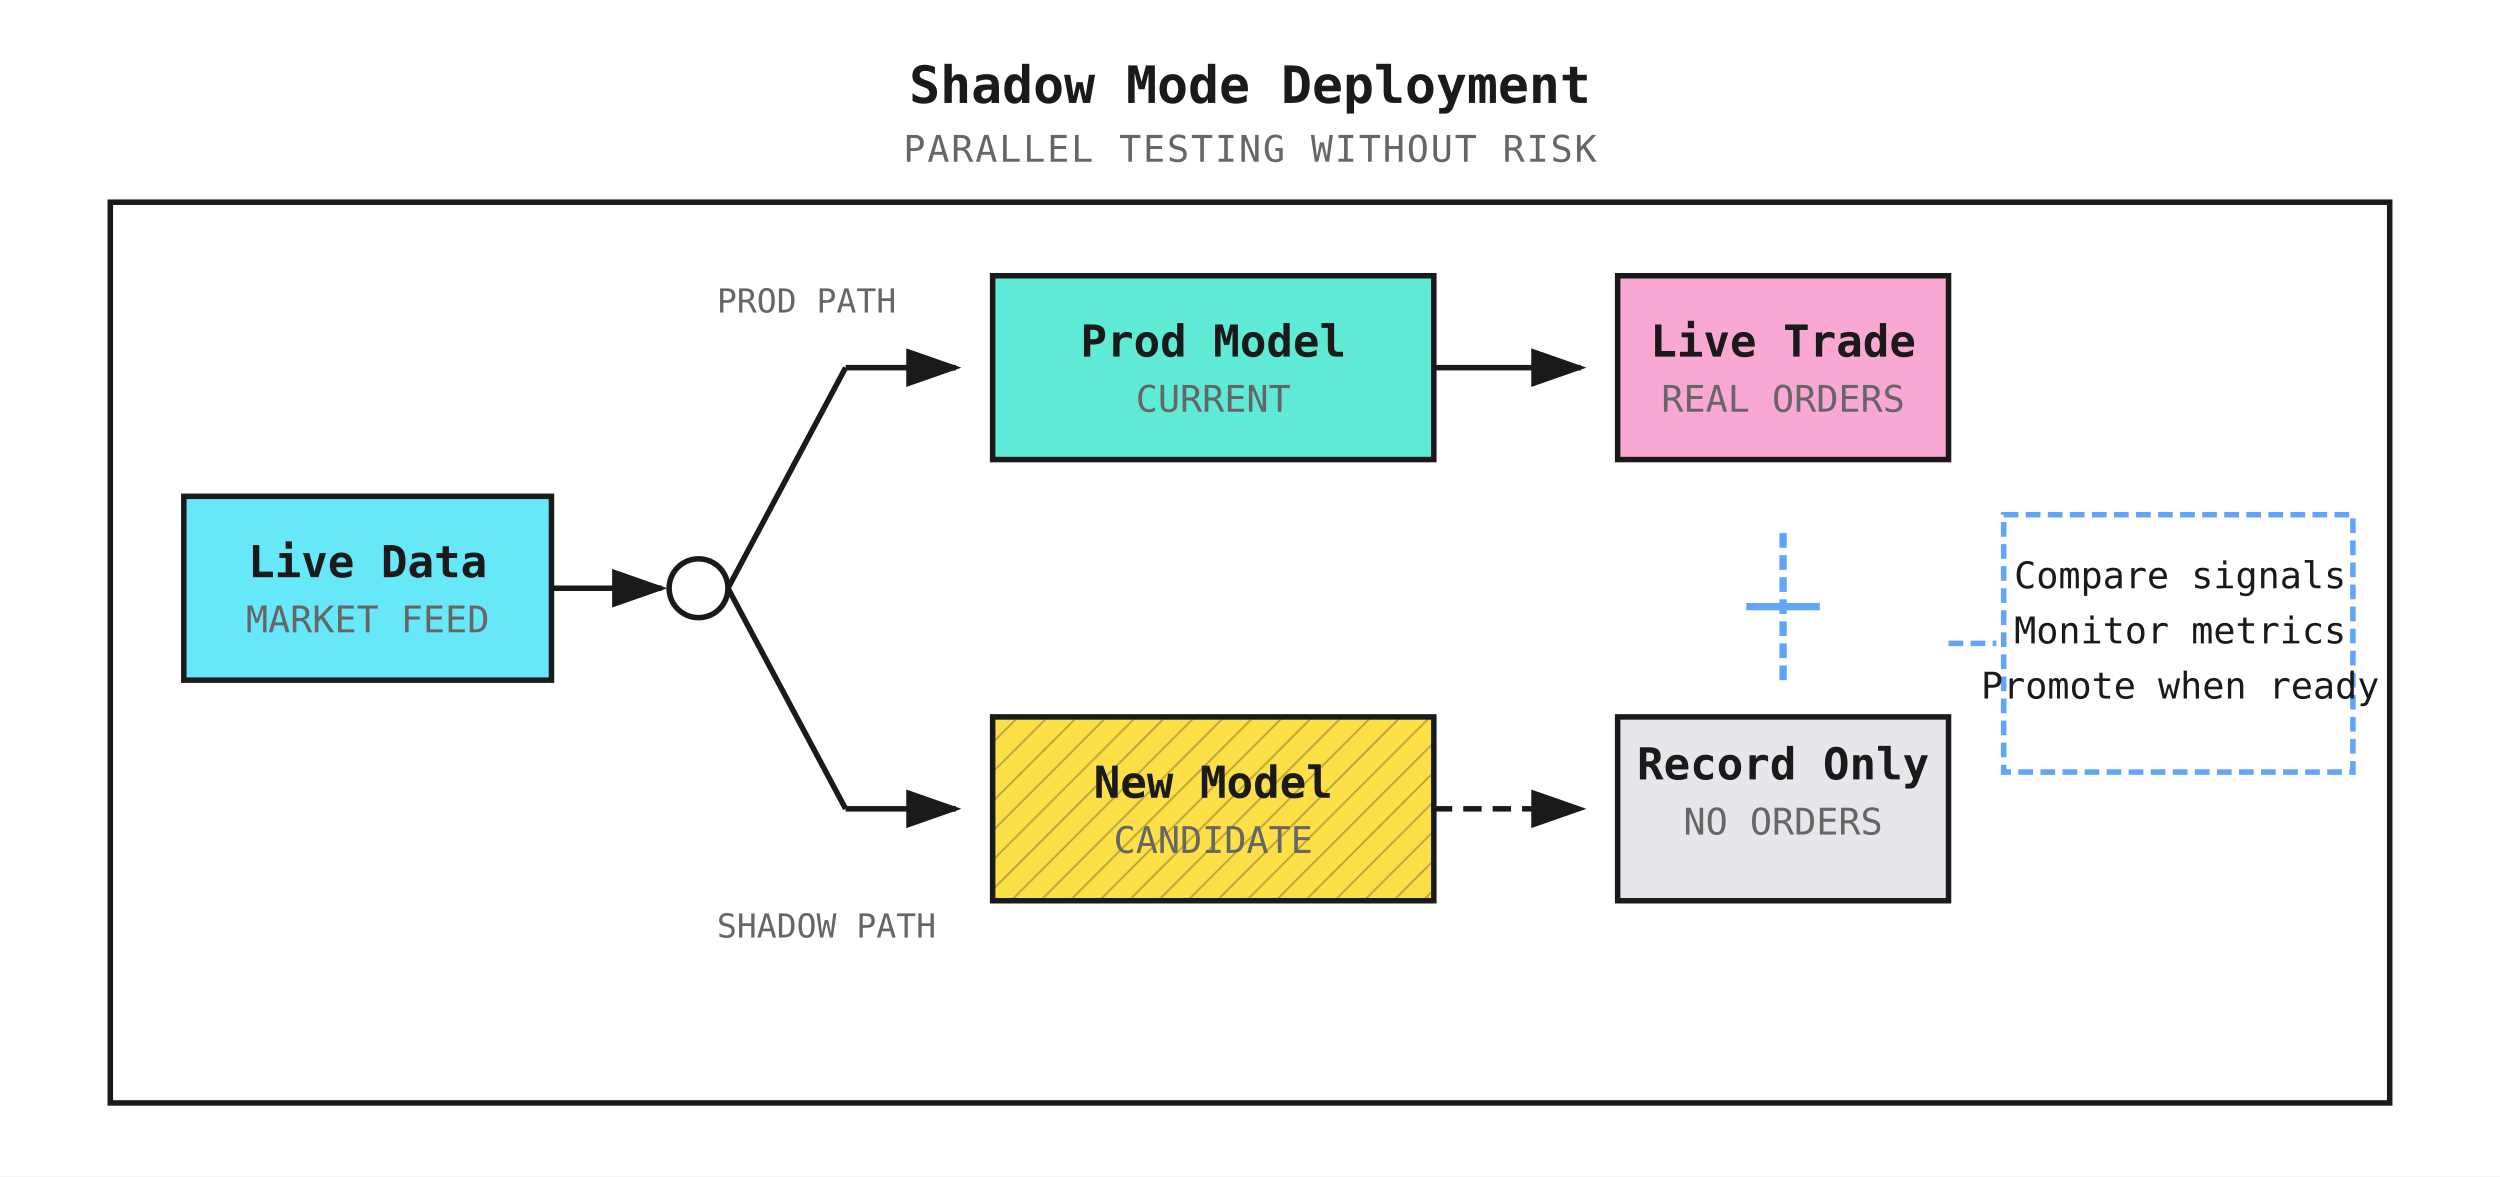
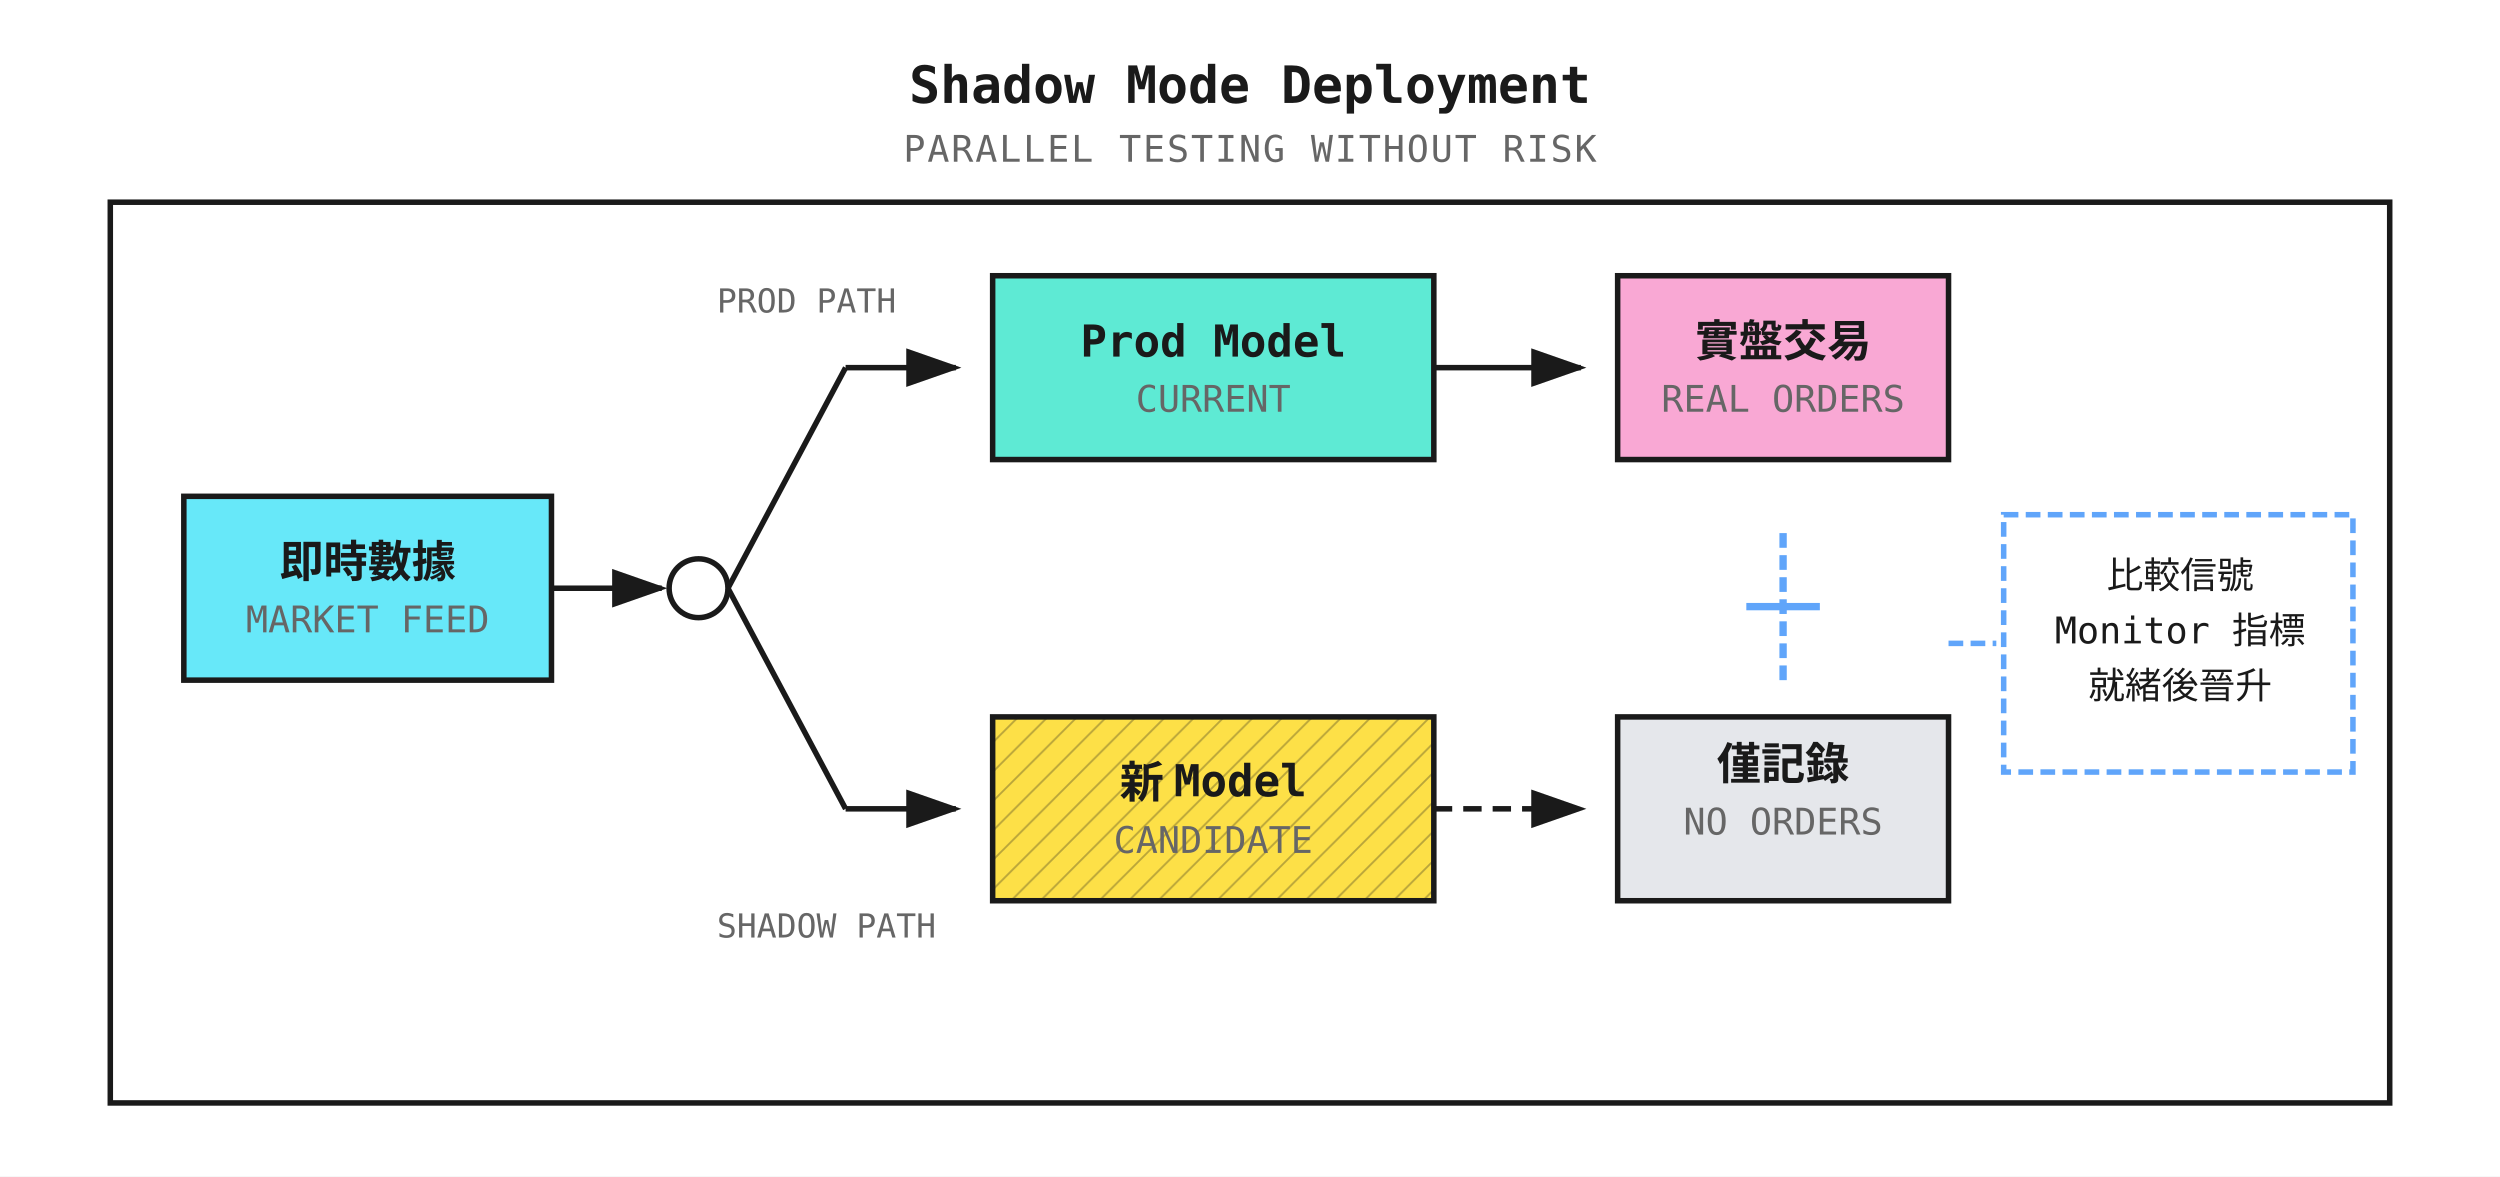
<svg xmlns="http://www.w3.org/2000/svg" viewBox="0 0 680 320">
  <style>
-     .title { font: 600 14px 'SF Mono', 'Menlo', 'Monaco', monospace; fill: #1a1a1a; }
-     .subtitle { font: 500 10px 'SF Mono', 'Menlo', 'Monaco', monospace; fill: #666; letter-spacing: 0.5px; }
-     .box-text { font: 600 12px 'SF Mono', 'Menlo', 'Monaco', monospace; fill: #1a1a1a; }
-     .box-sub { font: 500 10px 'SF Mono', 'Menlo', 'Monaco', monospace; fill: #666; }
-     .label { font: 500 10px 'SF Mono', 'Menlo', 'Monaco', monospace; fill: #1a1a1a; }
-     .arrow-label { font: 400 9px 'SF Mono', 'Menlo', 'Monaco', monospace; fill: #666; }
+     .title { font: 600 14px 'SF Mono', 'Menlo', 'Monaco', monospace, 'PingFang HK', 'Noto Sans HK'; fill: #1a1a1a; }
+     .subtitle { font: 500 10px 'SF Mono', 'Menlo', 'Monaco', monospace, 'PingFang HK', 'Noto Sans HK'; fill: #666; letter-spacing: 0.5px; }
+     .box-text { font: 600 12px 'SF Mono', 'Menlo', 'Monaco', monospace, 'PingFang HK', 'Noto Sans HK'; fill: #1a1a1a; }
+     .box-sub { font: 500 10px 'SF Mono', 'Menlo', 'Monaco', monospace, 'PingFang HK', 'Noto Sans HK'; fill: #666; }
+     .label { font: 500 10px 'SF Mono', 'Menlo', 'Monaco', monospace, 'PingFang HK', 'Noto Sans HK'; fill: #1a1a1a; }
+     .arrow-label { font: 400 9px 'SF Mono', 'Menlo', 'Monaco', monospace, 'PingFang HK', 'Noto Sans HK'; fill: #666; }
  </style>
  <rect width="680" height="320" fill="#fff" />
  <text x="340" y="28" text-anchor="middle" class="title">Shadow Mode Deployment</text>
  <text x="340" y="44" text-anchor="middle" class="subtitle">PARALLEL TESTING WITHOUT RISK</text>
  <rect x="30" y="55" width="620" height="245" fill="none" stroke="#1a1a1a" stroke-width="1.5" />
  <rect x="50" y="135" width="100" height="50" fill="#67e8f9" stroke="#1a1a1a" stroke-width="1.5" />
-   <text x="100" y="157" text-anchor="middle" class="box-text">Live Data</text>
+   <text x="100" y="157" text-anchor="middle" class="box-text">即時數據</text>
  <text x="100" y="172" text-anchor="middle" class="box-sub">MARKET FEED</text>
  <circle cx="190" cy="160" r="8" fill="#fff" stroke="#1a1a1a" stroke-width="1.5" />
  <line x1="150" y1="160" x2="180" y2="160" stroke="#1a1a1a" stroke-width="1.5" marker-end="url(#arrowhead)" />
  <line x1="198" y1="160" x2="230" y2="100" stroke="#1a1a1a" stroke-width="1.5" />
  <line x1="230" y1="100" x2="260" y2="100" stroke="#1a1a1a" stroke-width="1.5" marker-end="url(#arrowhead)" />
  <line x1="198" y1="160" x2="230" y2="220" stroke="#1a1a1a" stroke-width="1.5" />
  <line x1="230" y1="220" x2="260" y2="220" stroke="#1a1a1a" stroke-width="1.5" marker-end="url(#arrowhead)" />
  <rect x="270" y="75" width="120" height="50" fill="#5eead4" stroke="#1a1a1a" stroke-width="1.5" />
  <text x="330" y="97" text-anchor="middle" class="box-text">Prod Model</text>
  <text x="330" y="112" text-anchor="middle" class="box-sub">CURRENT</text>
  <defs>
    <pattern id="hatch" patternUnits="userSpaceOnUse" width="8" height="8">
      <path d="M-1,1 l2,-2 M0,8 l8,-8 M7,9 l2,-2" stroke="#1a1a1a" stroke-width="0.5" opacity="0.3" />
    </pattern>
    <marker id="arrowhead" markerWidth="10" markerHeight="7" refX="9" refY="3.5" orient="auto">
      <polygon points="0 0, 10 3.5, 0 7" fill="#1a1a1a" />
    </marker>
  </defs>
  <rect x="270" y="195" width="120" height="50" fill="#fde047" stroke="#1a1a1a" stroke-width="1.5" />
  <rect x="270" y="195" width="120" height="50" fill="url(#hatch)" />
-   <text x="330" y="217" text-anchor="middle" class="box-text">New Model</text>
+   <text x="330" y="217" text-anchor="middle" class="box-text">新 Model</text>
  <text x="330" y="232" text-anchor="middle" class="box-sub">CANDIDATE</text>
  <line x1="390" y1="100" x2="430" y2="100" stroke="#1a1a1a" stroke-width="1.5" marker-end="url(#arrowhead)" />
  <rect x="440" y="75" width="90" height="50" fill="#f9a8d4" stroke="#1a1a1a" stroke-width="1.5" />
-   <text x="485" y="97" text-anchor="middle" class="box-text">Live Trade</text>
+   <text x="485" y="97" text-anchor="middle" class="box-text">實盤交易</text>
  <text x="485" y="112" text-anchor="middle" class="box-sub">REAL ORDERS</text>
  <line x1="390" y1="220" x2="430" y2="220" stroke="#1a1a1a" stroke-width="1.5" stroke-dasharray="5,3" marker-end="url(#arrowhead)" />
  <rect x="440" y="195" width="90" height="50" fill="#e5e7eb" stroke="#1a1a1a" stroke-width="1.5" />
-   <text x="485" y="212" text-anchor="middle" class="box-text">Record Only</text>
+   <text x="485" y="212" text-anchor="middle" class="box-text">僅記錄</text>
  <text x="485" y="227" text-anchor="middle" class="box-sub">NO ORDERS</text>
  <line x1="485" y1="145" x2="485" y2="185" stroke="#60a5fa" stroke-width="2" stroke-dasharray="4,2" />
  <line x1="475" y1="165" x2="495" y2="165" stroke="#60a5fa" stroke-width="2" />
  <rect x="545" y="140" width="95" height="70" fill="#fff" stroke="#60a5fa" stroke-width="1.5" stroke-dasharray="4,2" />
-   <text x="593" y="160" text-anchor="middle" class="label">Compare signals</text>
-   <text x="593" y="175" text-anchor="middle" class="label">Monitor metrics</text>
-   <text x="593" y="190" text-anchor="middle" class="label">Promote when ready</text>
+   <text x="593" y="160" text-anchor="middle" class="label">比較信號</text>
+   <text x="593" y="175" text-anchor="middle" class="label">Monitor 指標</text>
+   <text x="593" y="190" text-anchor="middle" class="label">就緒後晉升</text>
  <line x1="530" y1="175" x2="543" y2="175" stroke="#60a5fa" stroke-width="1.5" stroke-dasharray="4,2" />
  <text x="195" y="85" class="arrow-label">PROD PATH</text>
  <text x="195" y="255" class="arrow-label">SHADOW PATH</text>
</svg>
